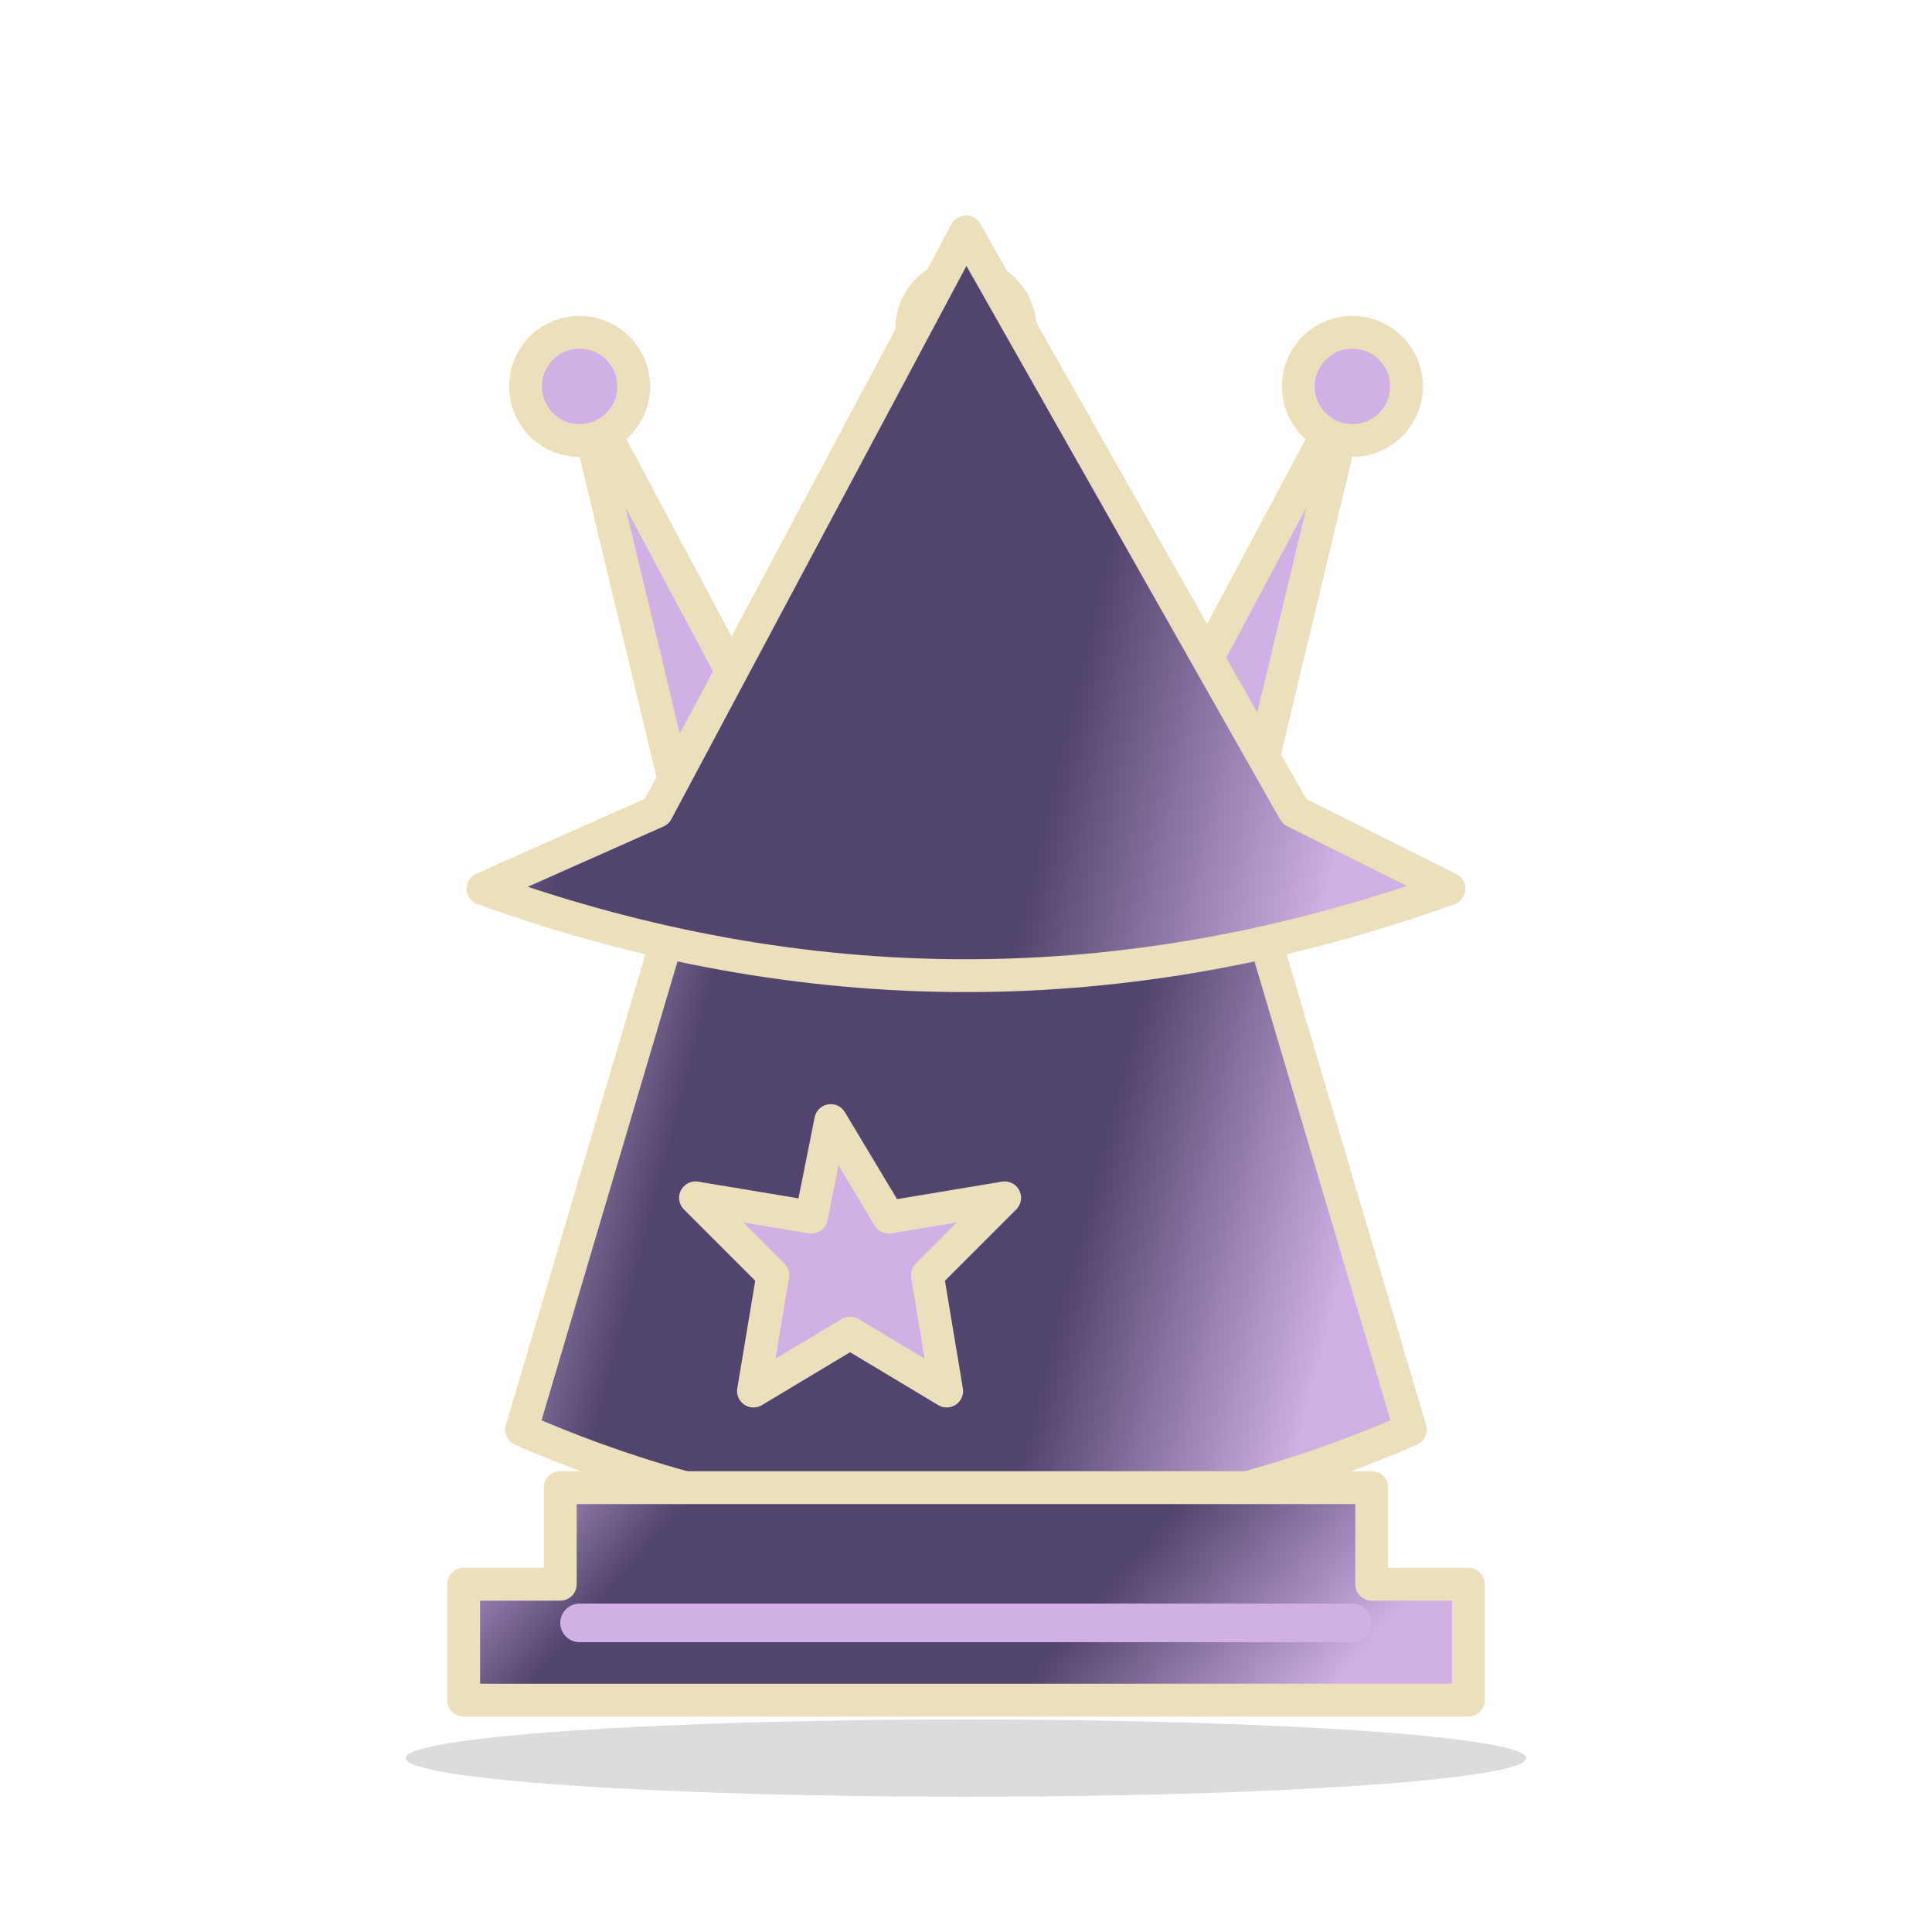
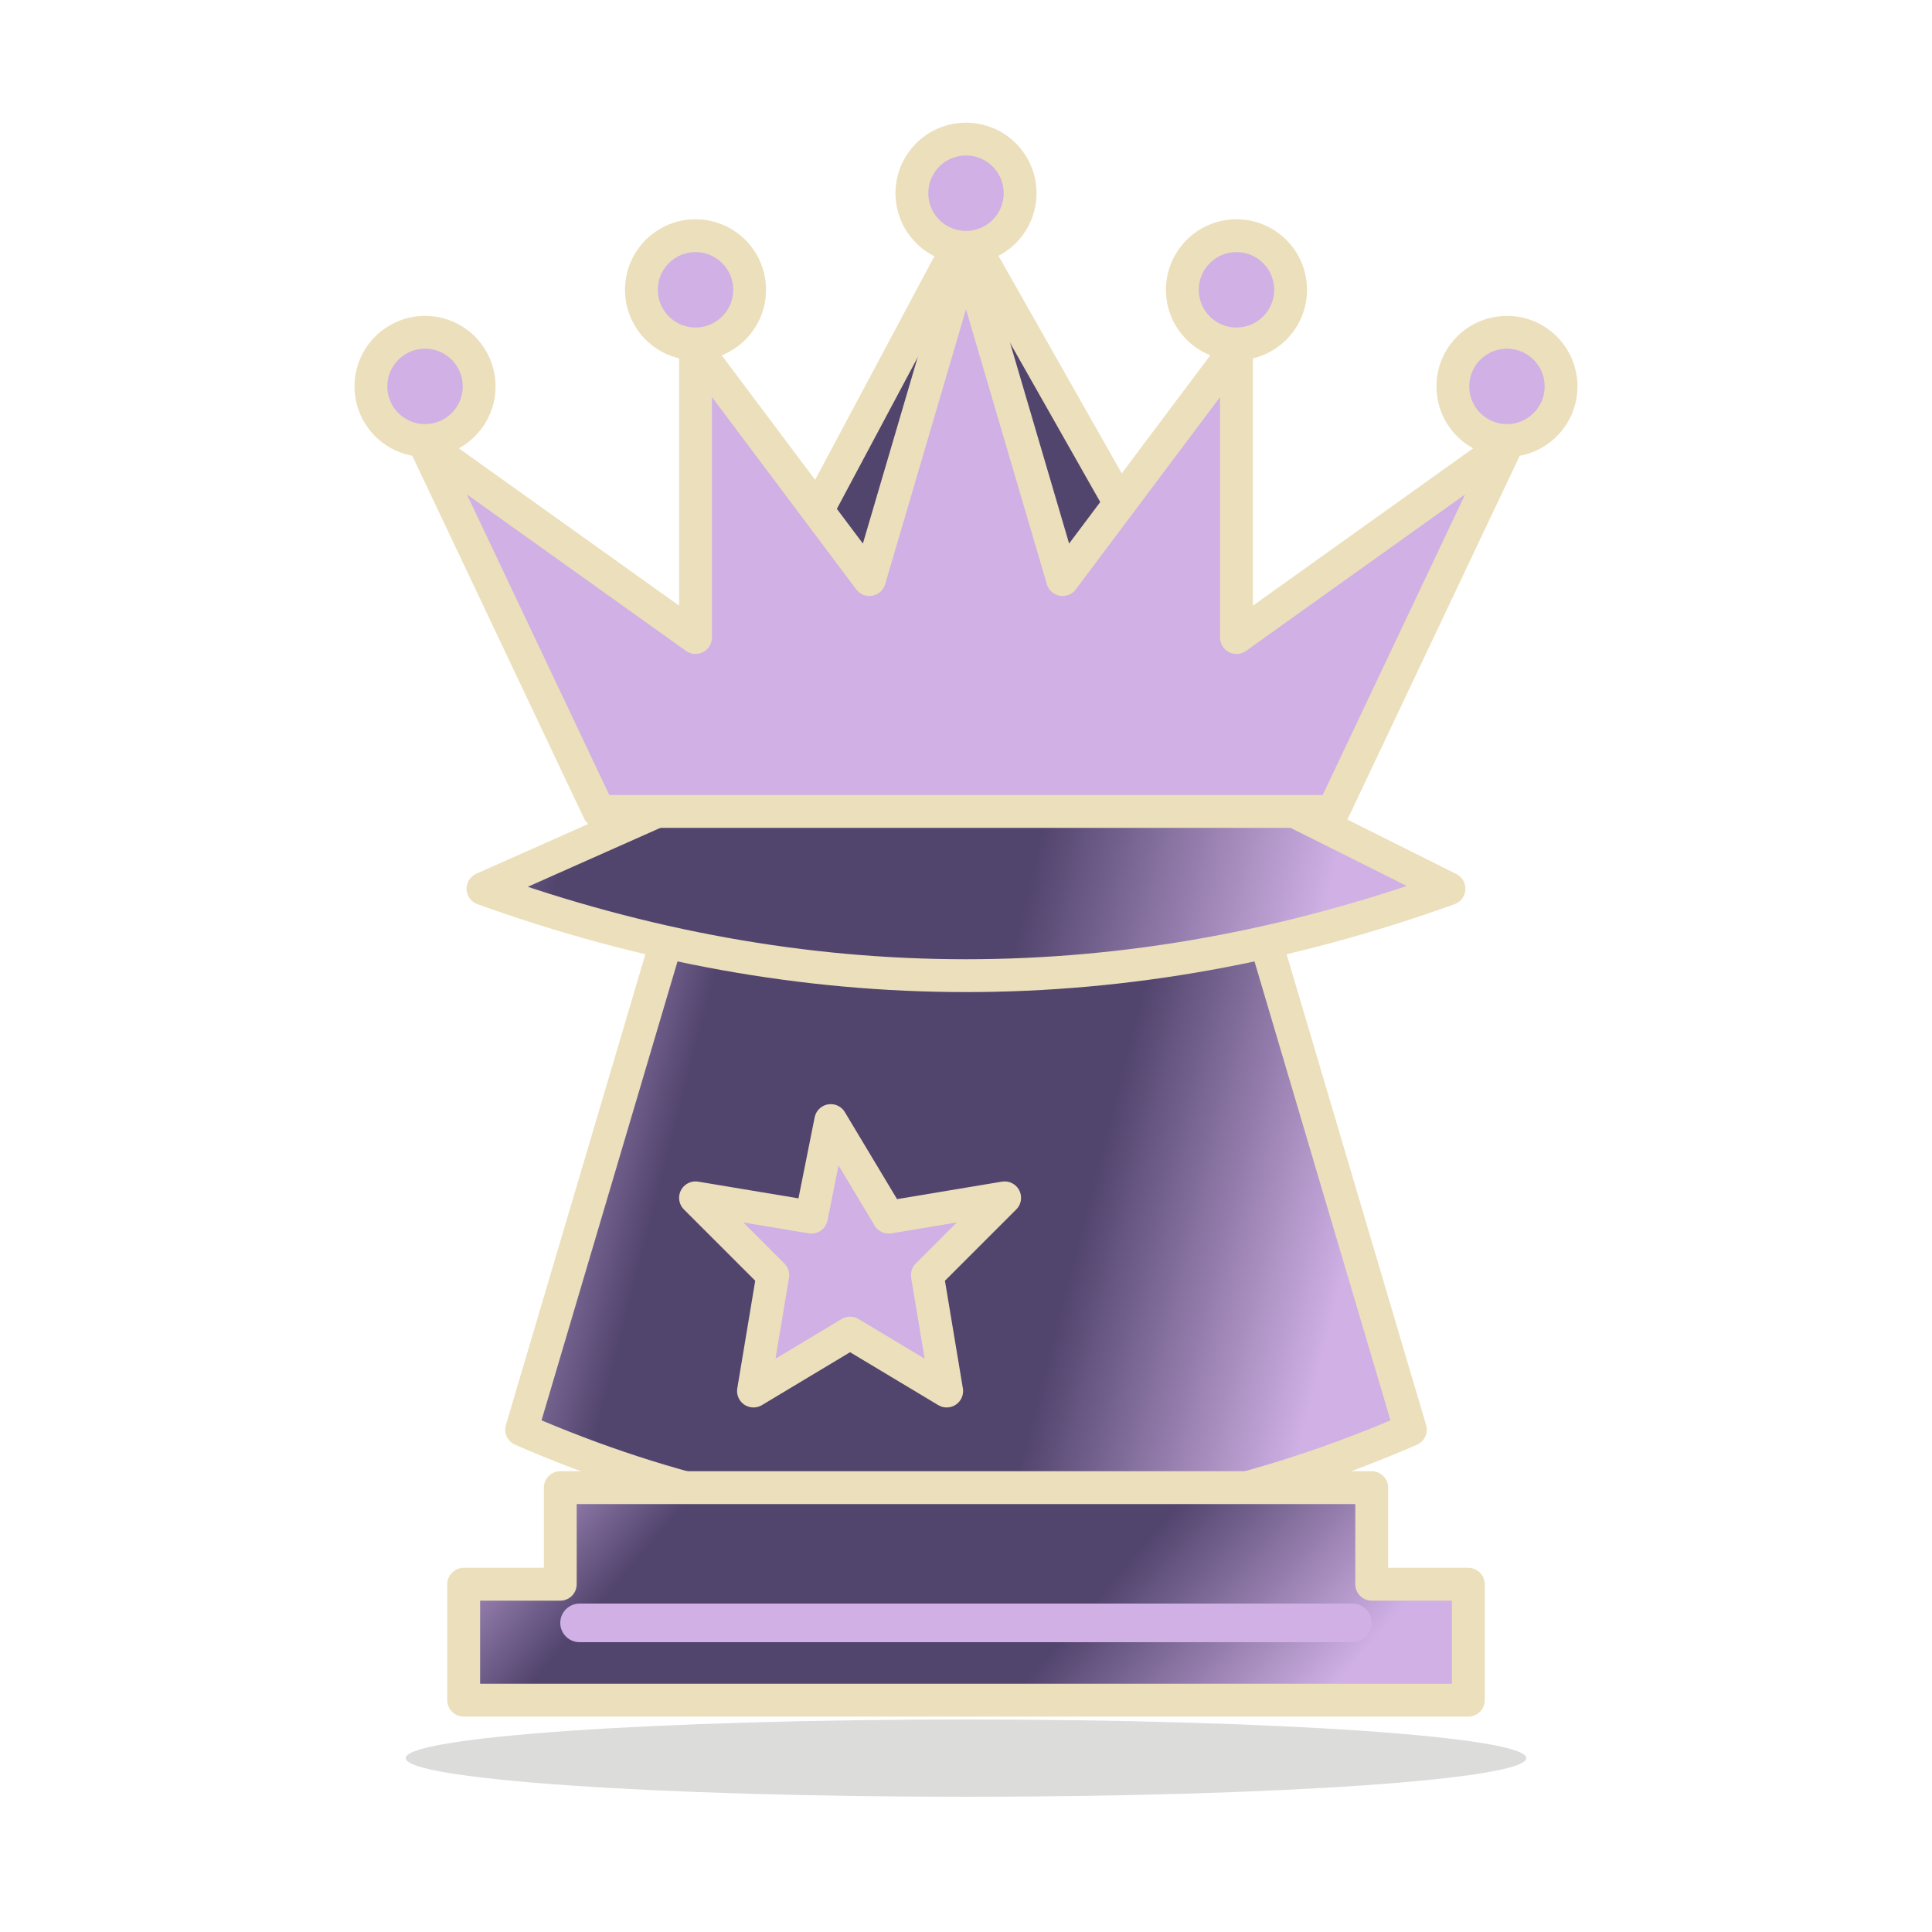
<svg xmlns="http://www.w3.org/2000/svg" viewBox="0 0 100 100">
  <defs>
    <linearGradient id="material" x2="1" y2=".18">
      <stop stop-color="#d0b0e5" />
      <stop offset=".23" stop-color="#51446d" />
      <stop offset=".7" stop-color="#51446d" />
      <stop offset="1" stop-color="#d0b0e5" />
    </linearGradient>
  </defs>
  <ellipse cx="50" cy="91" rx="29" ry="2" fill="#14130f" opacity=".15" />
  <g stroke="#ecdfbb" stroke-width="1.7" stroke-linejoin="round" stroke-linecap="round">
-     <path d="M30 20l8 15 12-18 12 18 8-15-6 25H36Z" fill="#d0b0e5" />
-     <circle cx="30" cy="20" r="2.8" fill="#d0b0e5" />
-     <circle cx="50" cy="17" r="2.8" fill="#d0b0e5" />
-     <circle cx="70" cy="20" r="2.8" fill="#d0b0e5" />
    <path d="M35 47L27 74Q50 84 73 74L65 47Z" fill="url(#material)" />
    <path d="M50 12L67 42L75 46Q50 55 25 46L34 42Z" fill="url(#material)" />
    <path d="M43 58l3 5 6-1-4 4 1 6-5-3-5 3 1-6-4-4 6 1Z" fill="#d0b0e5" />
+     <path d="M22 23l9 19h38l9-19-14 10V18L55 30 50 13 45 30 36 18v15Z" fill="#d0b0e5" />
+     <circle cx="22" cy="20" r="2.8" fill="#d0b0e5" />
+     <circle cx="36" cy="15" r="2.8" fill="#d0b0e5" />
+     <circle cx="50" cy="10" r="2.8" fill="#d0b0e5" />
+     <circle cx="64" cy="15" r="2.8" fill="#d0b0e5" />
+     <circle cx="78" cy="20" r="2.8" fill="#d0b0e5" />
    <path d="M29 77H71V82H76V88H24V82H29Z" fill="url(#material)" />
    <path d="M30 84h40" fill="none" stroke="#d0b0e5" stroke-width="2" />
  </g>
</svg>
